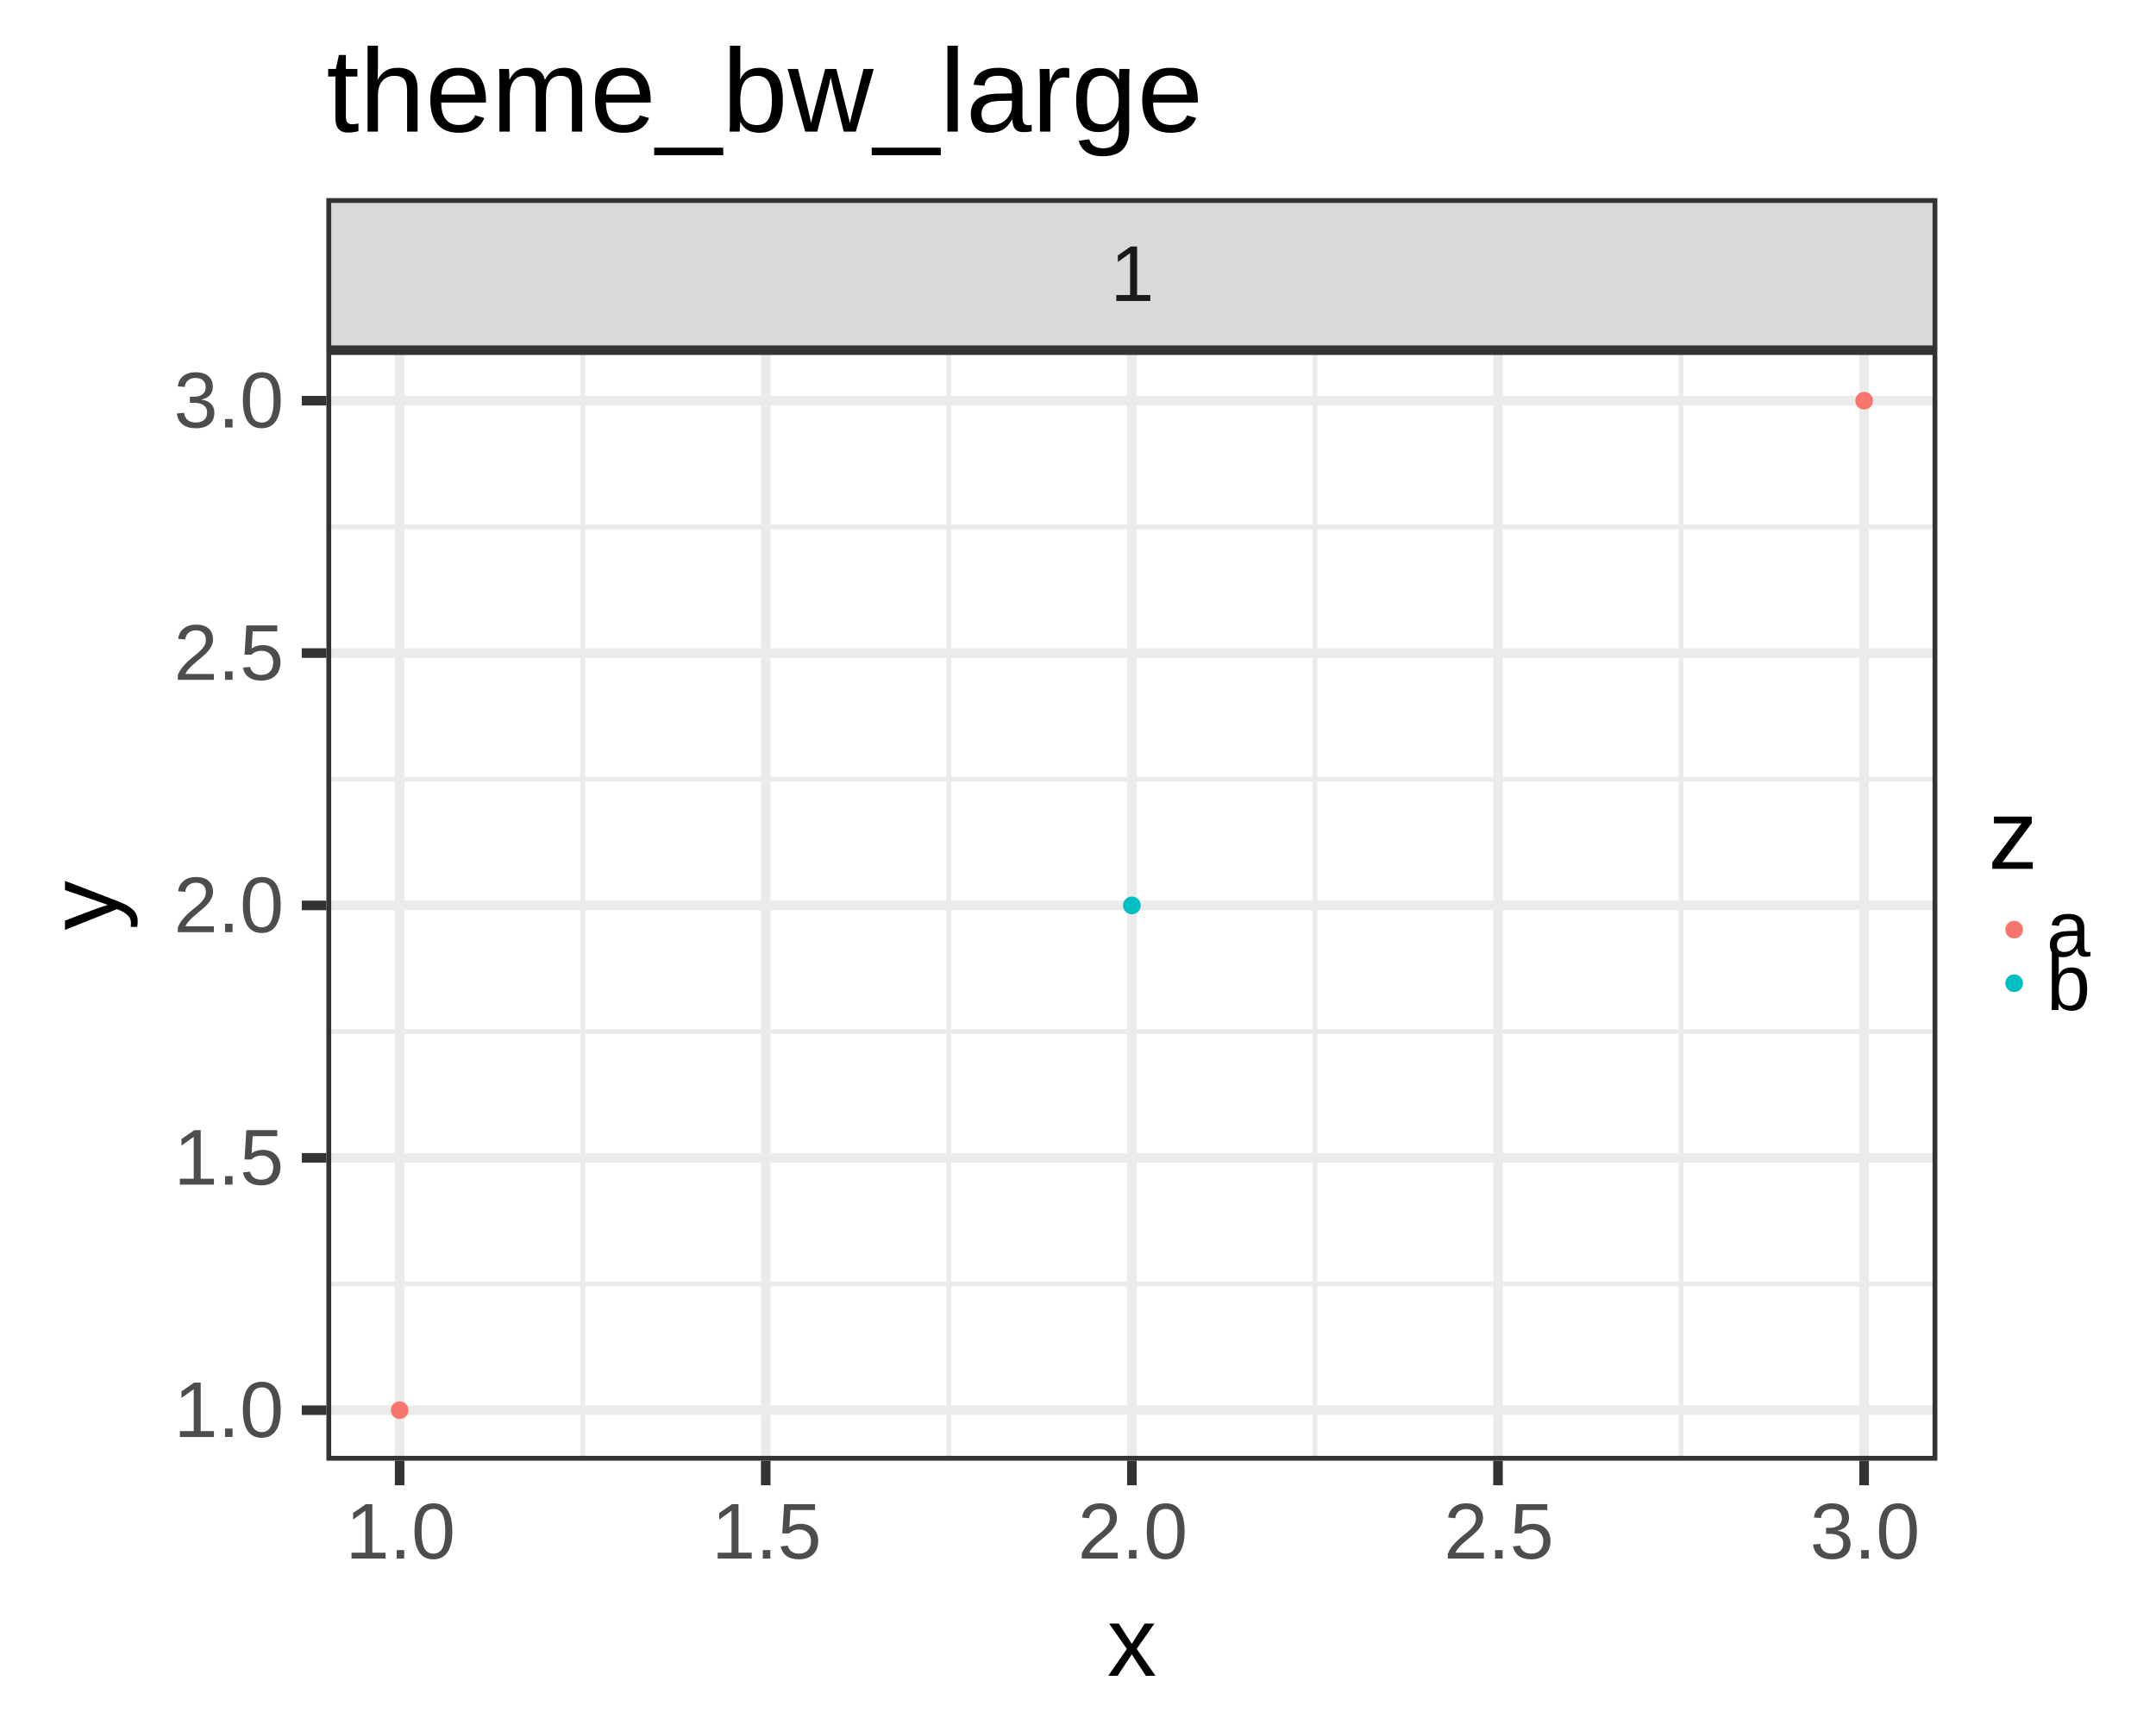
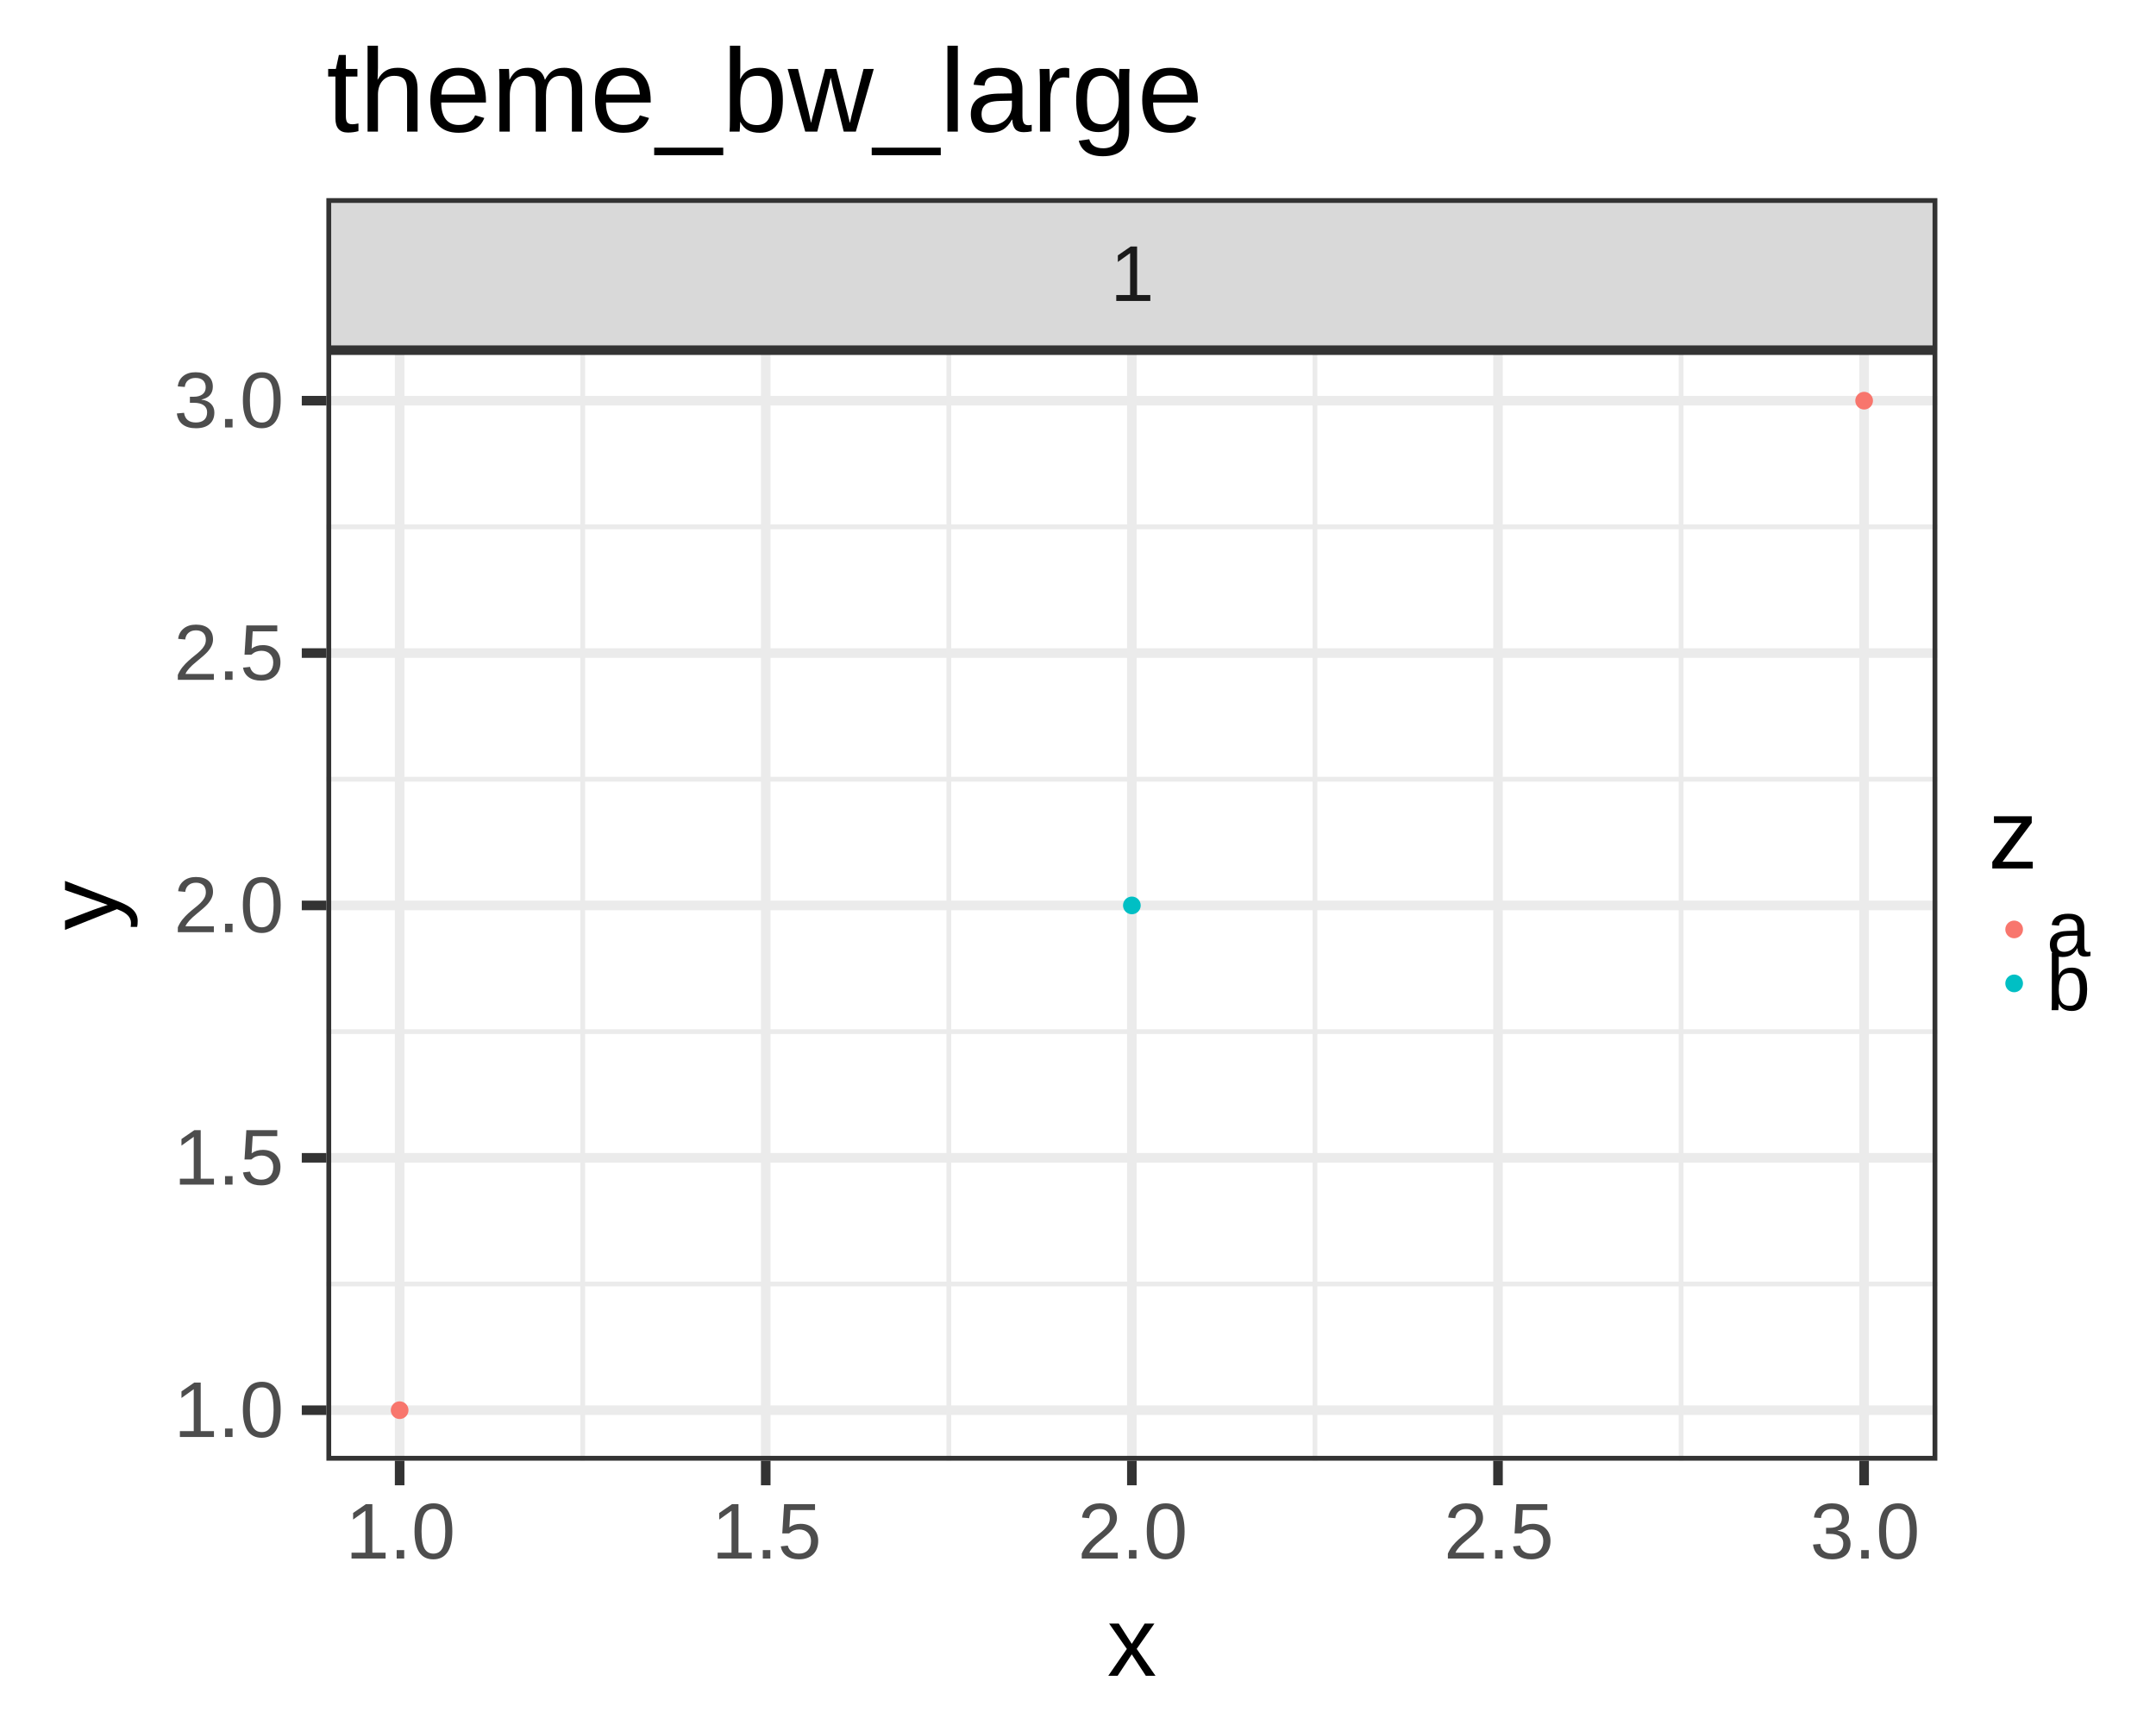
<svg xmlns="http://www.w3.org/2000/svg" viewBox="0 0 720.00 576.00">
  <defs>
    <style type="text/css">
    line, polyline, polygon, path, rect, circle {
      fill: none;
      stroke: #000000;
      stroke-linecap: round;
      stroke-linejoin: round;
      stroke-miterlimit: 10.00;
    }
  </style>
  </defs>
  <rect width="100%" height="100%" style="stroke: none; fill: #FFFFFF;" />
  <rect x="0.00" y="0.00" width="720.00" height="576.00" style="stroke-width: 3.20; stroke: #FFFFFF; fill: #FFFFFF;" />
  <defs>
    <clipPath id="cpMTA5LjAwfDY0Ni45OHw0ODcuNzR8MTE2Ljkz">
      <rect x="109.00" y="116.93" width="537.98" height="370.80" />
    </clipPath>
  </defs>
  <rect x="109.00" y="116.93" width="537.98" height="370.80" style="stroke-width: 3.20; stroke: none; fill: #FFFFFF;" clip-path="url(#cpMTA5LjAwfDY0Ni45OHw0ODcuNzR8MTE2Ljkz)" />
  <polyline points="109.00,428.74 646.98,428.74 " style="stroke-width: 1.60; stroke: #EBEBEB; stroke-linecap: butt;" clip-path="url(#cpMTA5LjAwfDY0Ni45OHw0ODcuNzR8MTE2Ljkz)" />
  <polyline points="109.00,344.47 646.98,344.47 " style="stroke-width: 1.60; stroke: #EBEBEB; stroke-linecap: butt;" clip-path="url(#cpMTA5LjAwfDY0Ni45OHw0ODcuNzR8MTE2Ljkz)" />
  <polyline points="109.00,260.20 646.98,260.20 " style="stroke-width: 1.60; stroke: #EBEBEB; stroke-linecap: butt;" clip-path="url(#cpMTA5LjAwfDY0Ni45OHw0ODcuNzR8MTE2Ljkz)" />
  <polyline points="109.00,175.92 646.98,175.92 " style="stroke-width: 1.60; stroke: #EBEBEB; stroke-linecap: butt;" clip-path="url(#cpMTA5LjAwfDY0Ni45OHw0ODcuNzR8MTE2Ljkz)" />
  <polyline points="194.59,487.74 194.59,116.93 " style="stroke-width: 1.60; stroke: #EBEBEB; stroke-linecap: butt;" clip-path="url(#cpMTA5LjAwfDY0Ni45OHw0ODcuNzR8MTE2Ljkz)" />
  <polyline points="316.86,487.74 316.86,116.93 " style="stroke-width: 1.60; stroke: #EBEBEB; stroke-linecap: butt;" clip-path="url(#cpMTA5LjAwfDY0Ni45OHw0ODcuNzR8MTE2Ljkz)" />
  <polyline points="439.13,487.74 439.13,116.93 " style="stroke-width: 1.60; stroke: #EBEBEB; stroke-linecap: butt;" clip-path="url(#cpMTA5LjAwfDY0Ni45OHw0ODcuNzR8MTE2Ljkz)" />
  <polyline points="561.40,487.74 561.40,116.93 " style="stroke-width: 1.60; stroke: #EBEBEB; stroke-linecap: butt;" clip-path="url(#cpMTA5LjAwfDY0Ni45OHw0ODcuNzR8MTE2Ljkz)" />
  <polyline points="109.00,470.88 646.98,470.88 " style="stroke-width: 3.20; stroke: #EBEBEB; stroke-linecap: butt;" clip-path="url(#cpMTA5LjAwfDY0Ni45OHw0ODcuNzR8MTE2Ljkz)" />
  <polyline points="109.00,386.61 646.98,386.61 " style="stroke-width: 3.20; stroke: #EBEBEB; stroke-linecap: butt;" clip-path="url(#cpMTA5LjAwfDY0Ni45OHw0ODcuNzR8MTE2Ljkz)" />
  <polyline points="109.00,302.33 646.98,302.33 " style="stroke-width: 3.20; stroke: #EBEBEB; stroke-linecap: butt;" clip-path="url(#cpMTA5LjAwfDY0Ni45OHw0ODcuNzR8MTE2Ljkz)" />
  <polyline points="109.00,218.06 646.98,218.06 " style="stroke-width: 3.20; stroke: #EBEBEB; stroke-linecap: butt;" clip-path="url(#cpMTA5LjAwfDY0Ni45OHw0ODcuNzR8MTE2Ljkz)" />
  <polyline points="109.00,133.79 646.98,133.79 " style="stroke-width: 3.20; stroke: #EBEBEB; stroke-linecap: butt;" clip-path="url(#cpMTA5LjAwfDY0Ni45OHw0ODcuNzR8MTE2Ljkz)" />
  <polyline points="133.46,487.74 133.46,116.93 " style="stroke-width: 3.20; stroke: #EBEBEB; stroke-linecap: butt;" clip-path="url(#cpMTA5LjAwfDY0Ni45OHw0ODcuNzR8MTE2Ljkz)" />
  <polyline points="255.72,487.74 255.72,116.93 " style="stroke-width: 3.20; stroke: #EBEBEB; stroke-linecap: butt;" clip-path="url(#cpMTA5LjAwfDY0Ni45OHw0ODcuNzR8MTE2Ljkz)" />
  <polyline points="377.99,487.74 377.99,116.93 " style="stroke-width: 3.20; stroke: #EBEBEB; stroke-linecap: butt;" clip-path="url(#cpMTA5LjAwfDY0Ni45OHw0ODcuNzR8MTE2Ljkz)" />
  <polyline points="500.26,487.74 500.26,116.93 " style="stroke-width: 3.20; stroke: #EBEBEB; stroke-linecap: butt;" clip-path="url(#cpMTA5LjAwfDY0Ni45OHw0ODcuNzR8MTE2Ljkz)" />
  <polyline points="622.53,487.74 622.53,116.93 " style="stroke-width: 3.20; stroke: #EBEBEB; stroke-linecap: butt;" clip-path="url(#cpMTA5LjAwfDY0Ni45OHw0ODcuNzR8MTE2Ljkz)" />
  <circle cx="133.46" cy="470.88" r="1.95pt" style="stroke-width: 0.71; stroke: #F8766D; fill: #F8766D;" clip-path="url(#cpMTA5LjAwfDY0Ni45OHw0ODcuNzR8MTE2Ljkz)" />
  <circle cx="377.99" cy="302.33" r="1.95pt" style="stroke-width: 0.71; stroke: #00BFC4; fill: #00BFC4;" clip-path="url(#cpMTA5LjAwfDY0Ni45OHw0ODcuNzR8MTE2Ljkz)" />
  <circle cx="622.53" cy="133.79" r="1.95pt" style="stroke-width: 0.71; stroke: #F8766D; fill: #F8766D;" clip-path="url(#cpMTA5LjAwfDY0Ni45OHw0ODcuNzR8MTE2Ljkz)" />
  <rect x="109.00" y="116.93" width="537.98" height="370.80" style="stroke-width: 3.20; stroke: #333333;" clip-path="url(#cpMTA5LjAwfDY0Ni45OHw0ODcuNzR8MTE2Ljkz)" />
  <defs>
    <clipPath id="cpMC4wMHw3MjAuMDB8NTc2LjAwfDAuMDA=">
      <rect x="0.00" y="0.00" width="720.00" height="576.00" />
    </clipPath>
  </defs>
  <defs>
    <clipPath id="cpMTA5LjAwfDY0Ni45OHwxMTYuOTN8NjYuMTY=">
      <rect x="109.00" y="66.16" width="537.98" height="50.77" />
    </clipPath>
  </defs>
  <rect x="109.00" y="66.16" width="537.98" height="50.77" style="stroke-width: 3.20; stroke: #333333; fill: #D9D9D9;" clip-path="url(#cpMTA5LjAwfDY0Ni45OHwxMTYuOTN8NjYuMTY=)" />
  <g clip-path="url(#cpMTA5LjAwfDY0Ni45OHwxMTYuOTN8NjYuMTY=)">
    <text x="370.76" y="100.49" style="font-size: 26.40px; fill: #1A1A1A; font-family: Liberation Sans;" textLength="14.46px" lengthAdjust="spacingAndGlyphs">1</text>
  </g>
  <defs>
    <clipPath id="cpMC4wMHw3MjAuMDB8NTc2LjAwfDAuMDA=">
      <rect x="0.00" y="0.00" width="720.00" height="576.00" />
    </clipPath>
  </defs>
  <polyline points="133.46,495.95 133.46,487.74 " style="stroke-width: 3.20; stroke: #333333; stroke-linecap: butt;" clip-path="url(#cpMC4wMHw3MjAuMDB8NTc2LjAwfDAuMDA=)" />
  <polyline points="255.72,495.95 255.72,487.74 " style="stroke-width: 3.20; stroke: #333333; stroke-linecap: butt;" clip-path="url(#cpMC4wMHw3MjAuMDB8NTc2LjAwfDAuMDA=)" />
  <polyline points="377.99,495.95 377.99,487.74 " style="stroke-width: 3.20; stroke: #333333; stroke-linecap: butt;" clip-path="url(#cpMC4wMHw3MjAuMDB8NTc2LjAwfDAuMDA=)" />
  <polyline points="500.26,495.95 500.26,487.74 " style="stroke-width: 3.20; stroke: #333333; stroke-linecap: butt;" clip-path="url(#cpMC4wMHw3MjAuMDB8NTc2LjAwfDAuMDA=)" />
  <polyline points="622.53,495.95 622.53,487.74 " style="stroke-width: 3.20; stroke: #333333; stroke-linecap: butt;" clip-path="url(#cpMC4wMHw3MjAuMDB8NTc2LjAwfDAuMDA=)" />
  <g clip-path="url(#cpMC4wMHw3MjAuMDB8NTc2LjAwfDAuMDA=)">
    <text x="115.38" y="520.42" style="font-size: 26.40px; fill: #4D4D4D; font-family: Liberation Sans;" textLength="36.14px" lengthAdjust="spacingAndGlyphs">1.0</text>
  </g>
  <g clip-path="url(#cpMC4wMHw3MjAuMDB8NTc2LjAwfDAuMDA=)">
    <text x="237.65" y="520.42" style="font-size: 26.40px; fill: #4D4D4D; font-family: Liberation Sans;" textLength="36.14px" lengthAdjust="spacingAndGlyphs">1.5</text>
  </g>
  <g clip-path="url(#cpMC4wMHw3MjAuMDB8NTc2LjAwfDAuMDA=)">
    <text x="359.92" y="520.42" style="font-size: 26.40px; fill: #4D4D4D; font-family: Liberation Sans;" textLength="36.14px" lengthAdjust="spacingAndGlyphs">2.0</text>
  </g>
  <g clip-path="url(#cpMC4wMHw3MjAuMDB8NTc2LjAwfDAuMDA=)">
    <text x="482.19" y="520.42" style="font-size: 26.40px; fill: #4D4D4D; font-family: Liberation Sans;" textLength="36.14px" lengthAdjust="spacingAndGlyphs">2.5</text>
  </g>
  <g clip-path="url(#cpMC4wMHw3MjAuMDB8NTc2LjAwfDAuMDA=)">
    <text x="604.46" y="520.42" style="font-size: 26.40px; fill: #4D4D4D; font-family: Liberation Sans;" textLength="36.14px" lengthAdjust="spacingAndGlyphs">3.0</text>
  </g>
  <g clip-path="url(#cpMC4wMHw3MjAuMDB8NTc2LjAwfDAuMDA=)">
    <text x="58.06" y="479.83" style="font-size: 26.40px; fill: #4D4D4D; font-family: Liberation Sans;" textLength="36.14px" lengthAdjust="spacingAndGlyphs">1.0</text>
  </g>
  <g clip-path="url(#cpMC4wMHw3MjAuMDB8NTc2LjAwfDAuMDA=)">
    <text x="58.06" y="395.55" style="font-size: 26.40px; fill: #4D4D4D; font-family: Liberation Sans;" textLength="36.14px" lengthAdjust="spacingAndGlyphs">1.5</text>
  </g>
  <g clip-path="url(#cpMC4wMHw3MjAuMDB8NTc2LjAwfDAuMDA=)">
    <text x="58.06" y="311.28" style="font-size: 26.40px; fill: #4D4D4D; font-family: Liberation Sans;" textLength="36.14px" lengthAdjust="spacingAndGlyphs">2.0</text>
  </g>
  <g clip-path="url(#cpMC4wMHw3MjAuMDB8NTc2LjAwfDAuMDA=)">
    <text x="58.06" y="227.01" style="font-size: 26.40px; fill: #4D4D4D; font-family: Liberation Sans;" textLength="36.14px" lengthAdjust="spacingAndGlyphs">2.5</text>
  </g>
  <g clip-path="url(#cpMC4wMHw3MjAuMDB8NTc2LjAwfDAuMDA=)">
    <text x="58.06" y="142.73" style="font-size: 26.40px; fill: #4D4D4D; font-family: Liberation Sans;" textLength="36.14px" lengthAdjust="spacingAndGlyphs">3.0</text>
  </g>
  <polyline points="100.78,470.88 109.00,470.88 " style="stroke-width: 3.20; stroke: #333333; stroke-linecap: butt;" clip-path="url(#cpMC4wMHw3MjAuMDB8NTc2LjAwfDAuMDA=)" />
  <polyline points="100.78,386.61 109.00,386.61 " style="stroke-width: 3.20; stroke: #333333; stroke-linecap: butt;" clip-path="url(#cpMC4wMHw3MjAuMDB8NTc2LjAwfDAuMDA=)" />
  <polyline points="100.78,302.33 109.00,302.33 " style="stroke-width: 3.20; stroke: #333333; stroke-linecap: butt;" clip-path="url(#cpMC4wMHw3MjAuMDB8NTc2LjAwfDAuMDA=)" />
  <polyline points="100.78,218.06 109.00,218.06 " style="stroke-width: 3.20; stroke: #333333; stroke-linecap: butt;" clip-path="url(#cpMC4wMHw3MjAuMDB8NTc2LjAwfDAuMDA=)" />
  <polyline points="100.78,133.79 109.00,133.79 " style="stroke-width: 3.20; stroke: #333333; stroke-linecap: butt;" clip-path="url(#cpMC4wMHw3MjAuMDB8NTc2LjAwfDAuMDA=)" />
  <g clip-path="url(#cpMC4wMHw3MjAuMDB8NTc2LjAwfDAuMDA=)">
    <text x="369.74" y="559.56" style="font-size: 33.00px; font-family: Liberation Sans;" textLength="16.50px" lengthAdjust="spacingAndGlyphs">x</text>
  </g>
  <g clip-path="url(#cpMC4wMHw3MjAuMDB8NTc2LjAwfDAuMDA=)">
    <text transform="translate(39.14,310.58) rotate(-90)" style="font-size: 33.00px; font-family: Liberation Sans;" textLength="16.50px" lengthAdjust="spacingAndGlyphs">y</text>
  </g>
-   <rect x="658.32" y="261.75" width="45.24" height="81.17" style="stroke-width: 3.20; stroke: none; fill: #FFFFFF;" clip-path="url(#cpMC4wMHw3MjAuMDB8NTc2LjAwfDAuMDA=)" />
+   <rect x="658.32" y="261.62" width="45.24" height="81.42" style="stroke-width: 3.20; stroke: none; fill: #FFFFFF;" clip-path="url(#cpMC4wMHw3MjAuMDB8NTc2LjAwfDAuMDA=)" />
  <g clip-path="url(#cpMC4wMHw3MjAuMDB8NTc2LjAwfDAuMDA=)">
-     <text x="663.99" y="290.12" style="font-size: 33.00px; font-family: Liberation Sans;" textLength="16.50px" lengthAdjust="spacingAndGlyphs">z</text>
+     <text x="663.99" y="289.99" style="font-size: 33.00px; font-family: Liberation Sans;" textLength="16.50px" lengthAdjust="spacingAndGlyphs">z</text>
  </g>
-   <rect x="663.99" y="301.47" width="17.28" height="17.89" style="stroke-width: 3.20; stroke: none; fill: #FFFFFF;" clip-path="url(#cpMC4wMHw3MjAuMDB8NTc2LjAwfDAuMDA=)" />
-   <circle cx="672.63" cy="310.42" r="1.95pt" style="stroke-width: 0.71; stroke: #F8766D; fill: #F8766D;" clip-path="url(#cpMC4wMHw3MjAuMDB8NTc2LjAwfDAuMDA=)" />
-   <rect x="663.99" y="319.36" width="17.28" height="17.89" style="stroke-width: 3.20; stroke: none; fill: #FFFFFF;" clip-path="url(#cpMC4wMHw3MjAuMDB8NTc2LjAwfDAuMDA=)" />
-   <circle cx="672.63" cy="328.31" r="1.95pt" style="stroke-width: 0.71; stroke: #00BFC4; fill: #00BFC4;" clip-path="url(#cpMC4wMHw3MjAuMDB8NTc2LjAwfDAuMDA=)" />
+   <rect x="663.99" y="301.35" width="17.28" height="18.02" style="stroke-width: 3.20; stroke: none; fill: #FFFFFF;" clip-path="url(#cpMC4wMHw3MjAuMDB8NTc2LjAwfDAuMDA=)" />
+   <circle cx="672.63" cy="310.35" r="1.95pt" style="stroke-width: 0.71; stroke: #F8766D; fill: #F8766D;" clip-path="url(#cpMC4wMHw3MjAuMDB8NTc2LjAwfDAuMDA=)" />
+   <rect x="663.99" y="319.36" width="17.28" height="18.02" style="stroke-width: 3.20; stroke: none; fill: #FFFFFF;" clip-path="url(#cpMC4wMHw3MjAuMDB8NTc2LjAwfDAuMDA=)" />
+   <circle cx="672.63" cy="328.37" r="1.95pt" style="stroke-width: 0.71; stroke: #00BFC4; fill: #00BFC4;" clip-path="url(#cpMC4wMHw3MjAuMDB8NTc2LjAwfDAuMDA=)" />
  <g clip-path="url(#cpMC4wMHw3MjAuMDB8NTc2LjAwfDAuMDA=)">
-     <text x="683.43" y="319.36" style="font-size: 26.40px; font-family: Liberation Sans;" textLength="14.46px" lengthAdjust="spacingAndGlyphs">a</text>
+     <text x="683.43" y="319.30" style="font-size: 26.40px; font-family: Liberation Sans;" textLength="14.46px" lengthAdjust="spacingAndGlyphs">a</text>
  </g>
  <g clip-path="url(#cpMC4wMHw3MjAuMDB8NTc2LjAwfDAuMDA=)">
-     <text x="683.43" y="337.25" style="font-size: 26.40px; font-family: Liberation Sans;" textLength="14.46px" lengthAdjust="spacingAndGlyphs">b</text>
+     <text x="683.43" y="337.31" style="font-size: 26.40px; font-family: Liberation Sans;" textLength="14.46px" lengthAdjust="spacingAndGlyphs">b</text>
  </g>
  <g clip-path="url(#cpMC4wMHw3MjAuMDB8NTc2LjAwfDAuMDA=)">
    <text x="109.00" y="43.95" style="font-size: 39.60px; font-family: Liberation Sans;" textLength="295.74px" lengthAdjust="spacingAndGlyphs">theme_bw_large</text>
  </g>
</svg>
